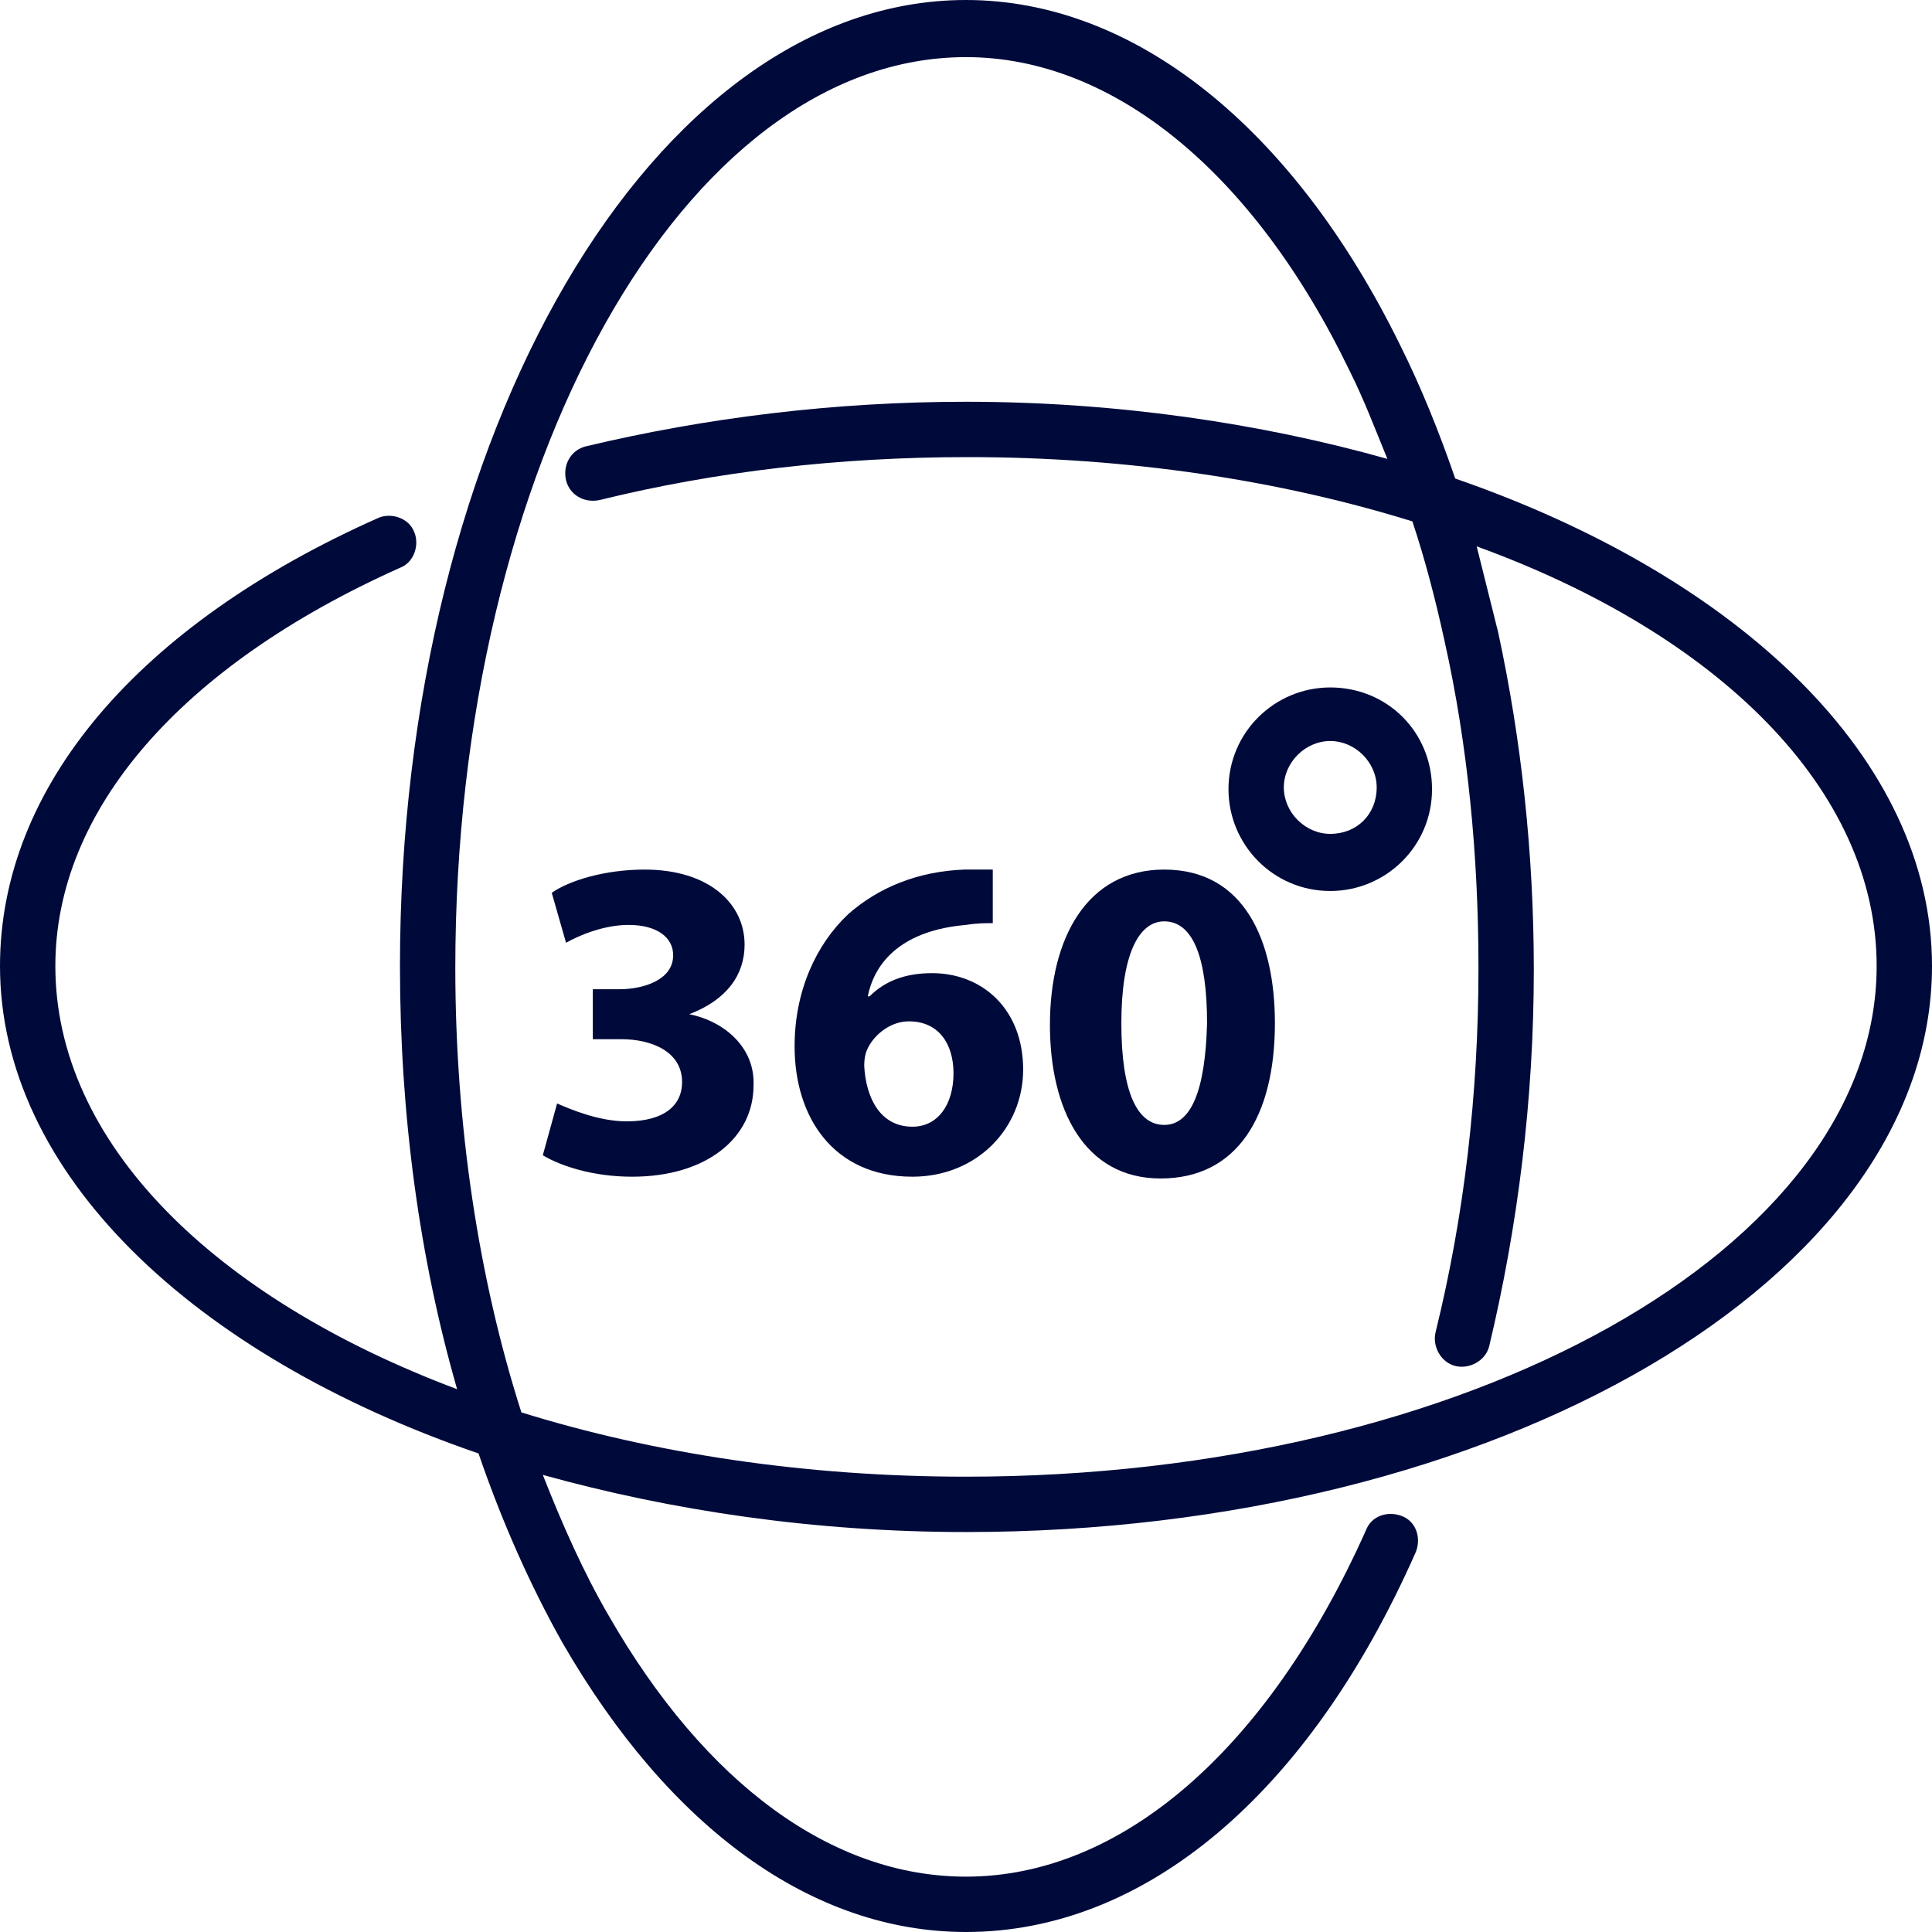
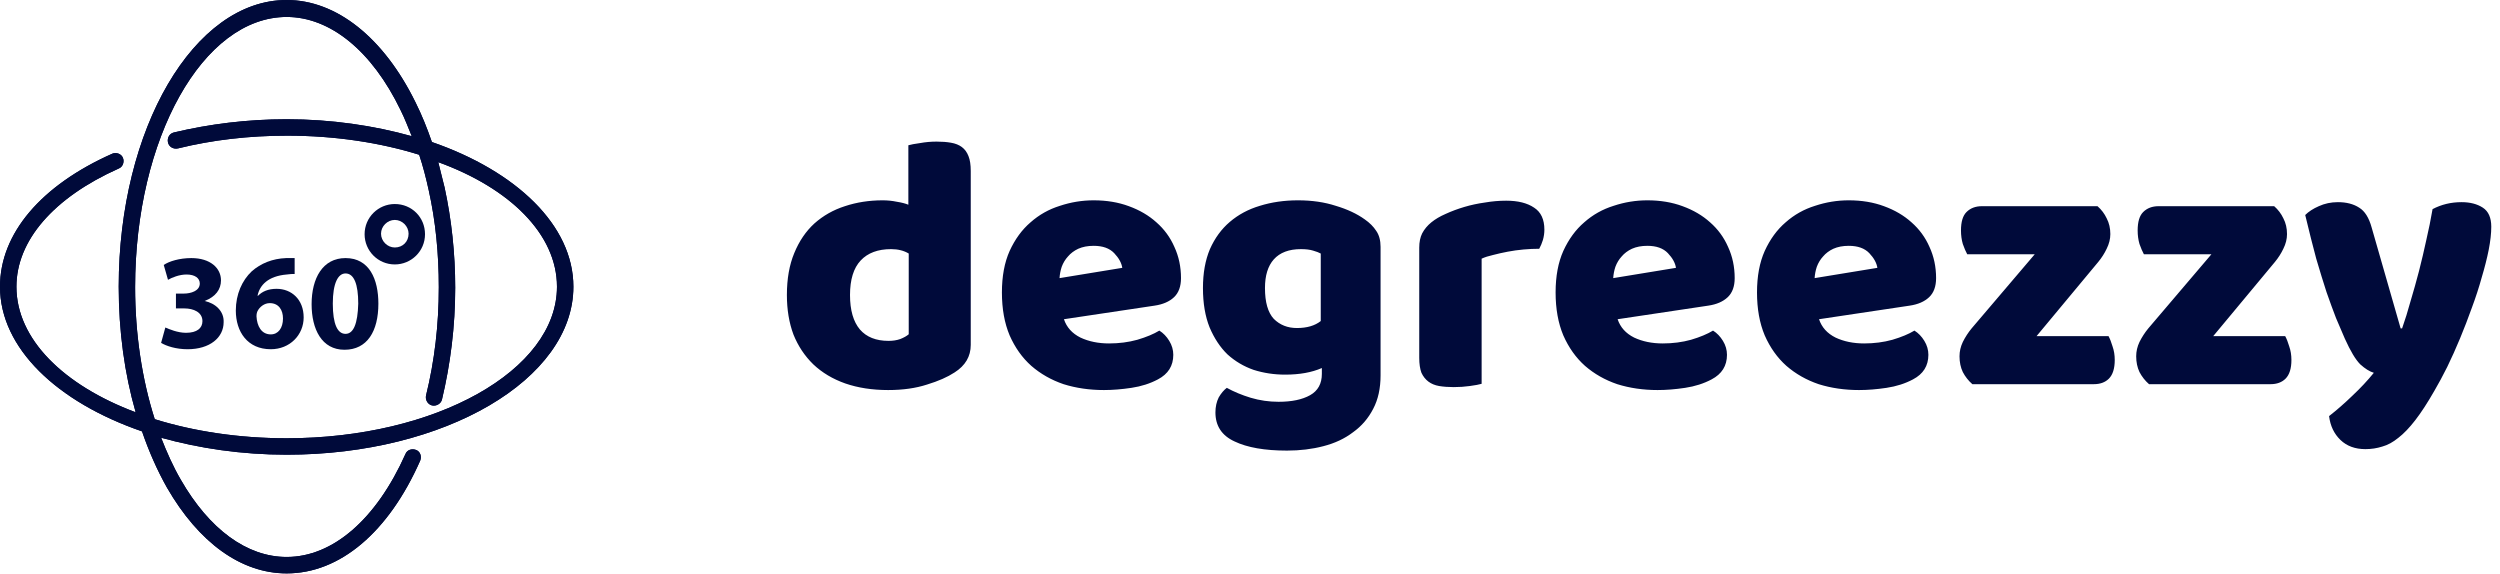
- <svg xmlns="http://www.w3.org/2000/svg" width="100" height="100" viewBox="0 0 100 100" fill="none">
+ <svg xmlns="http://www.w3.org/2000/svg" width="218" height="50" viewBox="0 0 436 100" fill="none">
  <path d="M75.323 24.769C74.492 22.366 73.567 20.055 72.458 17.837C66.913 6.562 58.688 0 50 0C33.826 0 20.702 22.458 20.702 50C20.702 57.763 21.719 65.157 23.66 71.904C11.091 67.19 2.865 59.15 2.865 50C2.865 41.959 9.335 34.473 20.702 29.39C21.442 29.113 21.719 28.189 21.442 27.542C21.165 26.802 20.24 26.525 19.593 26.802C7.116 32.347 0 40.758 0 50C0 60.721 9.982 70.148 24.769 75.231C25.97 78.743 27.449 82.07 29.113 85.028C34.658 94.64 42.052 100 50 100C59.242 100 67.745 92.884 73.29 80.314C73.567 79.575 73.29 78.743 72.551 78.466C71.811 78.189 70.98 78.466 70.702 79.205C65.619 90.573 58.041 97.135 50 97.135C43.068 97.135 36.507 92.329 31.516 83.641C30.222 81.423 29.113 78.928 28.096 76.34C34.751 78.189 42.144 79.298 50 79.298C77.542 79.298 100 66.174 100 50C100 39.279 90.019 29.852 75.323 24.769ZM50 76.433C41.682 76.433 33.826 75.231 26.987 73.105C24.769 66.174 23.567 58.225 23.567 50.092C23.567 24.122 35.397 2.957 50 2.957C57.579 2.957 64.88 8.872 69.871 19.224C70.61 20.702 71.165 22.181 71.811 23.752C65.249 21.904 57.763 20.795 50 20.795C43.161 20.795 36.507 21.627 30.314 23.105C29.575 23.29 29.113 24.03 29.298 24.861C29.482 25.601 30.222 26.063 31.054 25.878C37.061 24.399 43.438 23.66 50.092 23.66C58.41 23.66 66.266 24.861 73.105 26.987C73.752 28.928 74.307 31.054 74.769 33.179C75.97 38.54 76.525 44.27 76.525 50.092C76.525 56.654 75.786 62.939 74.307 68.946C74.122 69.686 74.584 70.518 75.323 70.702C76.063 70.887 76.895 70.425 77.079 69.686C78.558 63.493 79.39 56.932 79.39 50.185C79.39 44.177 78.743 38.263 77.542 32.717C77.172 31.238 76.802 29.76 76.433 28.281C88.909 32.81 97.135 40.85 97.135 50C97.135 64.603 75.97 76.433 50 76.433Z" fill="#000A3A" />
-   <path d="M35.675 52.495C37.615 51.756 38.54 50.462 38.54 48.891C38.54 46.765 36.691 45.009 33.364 45.009C31.331 45.009 29.483 45.564 28.558 46.211L29.298 48.798C29.945 48.429 31.238 47.874 32.532 47.874C34.011 47.874 34.843 48.521 34.843 49.445C34.843 50.739 33.272 51.202 32.07 51.202H30.684V53.789H32.163C33.734 53.789 35.305 54.436 35.305 56.007C35.305 57.209 34.381 58.041 32.44 58.041C30.961 58.041 29.483 57.394 28.835 57.116L28.096 59.797C29.02 60.351 30.684 60.906 32.717 60.906C36.599 60.906 39.002 58.872 39.002 56.192C39.094 54.251 37.523 52.865 35.675 52.495Z" fill="#000A3A" />
-   <path d="M48.244 50.37C46.765 50.37 45.749 50.832 45.009 51.571H44.917C45.286 49.723 46.765 48.151 50 47.874C50.554 47.782 51.017 47.782 51.386 47.782V45.009C51.017 45.009 50.647 45.009 49.908 45.009C47.505 45.102 45.471 45.933 43.9 47.32C42.237 48.891 41.128 51.294 41.128 54.159C41.128 57.856 43.161 60.906 47.227 60.906C50.554 60.906 52.958 58.41 52.958 55.36C52.958 52.218 50.832 50.37 48.244 50.37ZM47.227 58.318C45.564 58.318 44.824 56.839 44.732 55.176C44.732 54.714 44.824 54.436 44.917 54.251C45.286 53.512 46.118 52.865 47.042 52.865C48.614 52.865 49.353 54.066 49.353 55.545C49.353 57.209 48.521 58.318 47.227 58.318Z" fill="#000A3A" />
-   <path d="M60.259 45.009C56.285 45.009 54.344 48.521 54.344 53.05C54.344 57.394 56.1 60.998 60.074 60.998C64.048 60.998 65.989 57.763 65.989 52.958C65.989 48.706 64.418 45.009 60.259 45.009ZM60.259 58.225C58.873 58.225 58.041 56.562 58.041 52.958C58.041 49.353 58.965 47.689 60.259 47.689C61.737 47.689 62.477 49.538 62.477 52.958C62.385 56.469 61.645 58.225 60.259 58.225Z" fill="#000A3A" />
+   <path d="M75.323 24.769C74.492 22.366 73.567 20.055 72.458 17.837C66.913 6.562 58.688 0 50 0C33.826 0 20.702 22.458 20.702 50C20.702 57.763 21.719 65.157 23.66 71.904C11.091 67.19 2.865 59.15 2.865 50C2.865 41.959 9.335 34.473 20.702 29.39C21.442 29.113 21.719 28.189 21.442 27.542C21.165 26.802 20.24 26.525 19.593 26.802C7.116 32.347 0 40.758 0 50C0 60.721 9.982 70.148 24.769 75.231C25.97 78.743 27.449 82.07 29.113 85.028C34.658 94.64 42.052 100 50 100C59.242 100 67.745 92.884 73.29 80.314C73.567 79.575 73.29 78.743 72.551 78.466C71.811 78.189 70.98 78.466 70.702 79.205C65.619 90.573 58.041 97.135 50 97.135C43.068 97.135 36.507 92.329 31.516 83.641C30.222 81.423 29.113 78.928 28.096 76.34C34.751 78.189 42.144 79.298 50 79.298C77.542 79.298 100 66.174 100 50C100 39.279 90.019 29.852 75.323 24.769ZM50 76.433C41.682 76.433 33.826 75.231 26.987 73.105C24.769 66.174 23.567 58.225 23.567 50.092C23.567 24.122 35.397 2.957 50 2.957C57.579 2.957 64.88 8.872 69.871 19.224C70.61 20.702 71.165 22.181 71.811 23.752C65.249 21.904 57.763 20.795 50 20.795C43.161 20.795 36.507 21.627 30.314 23.105C29.575 23.29 29.113 24.03 29.298 24.861C29.482 25.601 30.222 26.063 31.054 25.878C37.061 24.399 43.438 23.66 50.092 23.66C58.41 23.66 66.266 24.861 73.105 26.987C73.752 28.928 74.307 31.054 74.769 33.179C75.97 38.54 76.525 44.27 76.525 50.092C76.525 56.654 75.786 62.939 74.307 68.946C74.122 69.686 74.584 70.518 75.323 70.702C76.063 70.887 76.895 70.425 77.079 69.686C78.558 63.493 79.39 56.932 79.39 50.185C79.39 44.177 78.743 38.263 77.542 32.717C77.172 31.238 76.802 29.76 76.433 28.281C88.909 32.81 97.135 40.85 97.135 50C97.135 64.603 75.97 76.433 50 76.433Z" fill="#000A3A" />
+   <path d="M35.675 52.495C37.615 51.756 38.54 50.462 38.54 48.891C38.54 46.765 36.691 45.009 33.364 45.009C31.331 45.009 29.482 45.564 28.558 46.211L29.298 48.798C29.945 48.429 31.238 47.874 32.532 47.874C34.011 47.874 34.843 48.521 34.843 49.445C34.843 50.739 33.272 51.201 32.07 51.201H30.684V53.789H32.163C33.734 53.789 35.305 54.436 35.305 56.007C35.305 57.209 34.381 58.041 32.44 58.041C30.961 58.041 29.482 57.394 28.835 57.116L28.096 59.797C29.02 60.351 30.684 60.906 32.717 60.906C36.599 60.906 39.002 58.872 39.002 56.192C39.094 54.251 37.523 52.865 35.675 52.495Z" fill="#000A3A" />
+   <path d="M48.244 50.37C46.765 50.37 45.749 50.832 45.009 51.571H44.917C45.286 49.723 46.765 48.151 50 47.874C50.554 47.782 51.017 47.782 51.386 47.782V45.009C51.017 45.009 50.647 45.009 49.908 45.009C47.505 45.102 45.471 45.933 43.9 47.32C42.237 48.891 41.127 51.294 41.127 54.159C41.127 57.856 43.161 60.906 47.227 60.906C50.554 60.906 52.958 58.41 52.958 55.36C52.958 52.218 50.832 50.37 48.244 50.37ZM47.227 58.318C45.564 58.318 44.824 56.839 44.732 55.175C44.732 54.713 44.824 54.436 44.917 54.251C45.286 53.512 46.118 52.865 47.042 52.865C48.614 52.865 49.353 54.066 49.353 55.545C49.353 57.209 48.521 58.318 47.227 58.318Z" fill="#000A3A" />
+   <path d="M60.259 45.009C56.285 45.009 54.344 48.521 54.344 53.05C54.344 57.394 56.1 60.998 60.074 60.998C64.048 60.998 65.989 57.763 65.989 52.957C65.989 48.706 64.418 45.009 60.259 45.009ZM60.259 58.225C58.873 58.225 58.041 56.562 58.041 52.957C58.041 49.353 58.965 47.689 60.259 47.689C61.737 47.689 62.477 49.538 62.477 52.957C62.385 56.469 61.645 58.225 60.259 58.225Z" fill="#000A3A" />
  <path d="M68.854 35.582C65.989 35.582 63.586 37.893 63.586 40.85C63.586 43.715 65.897 46.118 68.854 46.118C71.719 46.118 74.122 43.808 74.122 40.85C74.122 37.893 71.811 35.582 68.854 35.582ZM68.854 43.161C67.56 43.161 66.451 42.052 66.451 40.758C66.451 39.464 67.56 38.355 68.854 38.355C70.148 38.355 71.257 39.464 71.257 40.758C71.257 42.144 70.24 43.161 68.854 43.161Z" fill="#000A3A" />
+   <path d="M137.234 51.448C137.234 48.632 137.661 46.2 138.514 44.152C139.367 42.061 140.541 40.333 142.034 38.968C143.57 37.603 145.341 36.6 147.346 35.96C149.394 35.277 151.591 34.936 153.938 34.936C154.791 34.936 155.623 35.021 156.434 35.192C157.245 35.32 157.906 35.491 158.418 35.704V25.336C158.845 25.208 159.527 25.08 160.466 24.952C161.405 24.781 162.365 24.696 163.346 24.696C164.285 24.696 165.117 24.76 165.842 24.888C166.61 25.016 167.25 25.272 167.762 25.656C168.274 26.04 168.658 26.573 168.914 27.256C169.17 27.896 169.298 28.749 169.298 29.816V60.152C169.298 62.157 168.359 63.757 166.482 64.952C165.245 65.763 163.645 66.467 161.682 67.064C159.719 67.704 157.458 68.024 154.898 68.024C152.125 68.024 149.629 67.64 147.41 66.872C145.234 66.104 143.378 64.995 141.842 63.544C140.349 62.093 139.197 60.365 138.386 58.36C137.618 56.312 137.234 54.008 137.234 51.448ZM155.41 43.448C153.106 43.448 151.335 44.109 150.098 45.432C148.861 46.755 148.242 48.76 148.242 51.448C148.242 54.093 148.818 56.099 149.97 57.464C151.122 58.787 152.786 59.448 154.962 59.448C155.73 59.448 156.413 59.341 157.01 59.128C157.65 58.872 158.141 58.595 158.482 58.296V44.216C157.629 43.704 156.605 43.448 155.41 43.448ZM192.526 68.024C190.009 68.024 187.662 67.683 185.486 67C183.353 66.275 181.475 65.208 179.854 63.8C178.275 62.392 177.017 60.621 176.078 58.488C175.182 56.355 174.734 53.859 174.734 51C174.734 48.184 175.182 45.773 176.078 43.768C177.017 41.72 178.233 40.056 179.726 38.776C181.219 37.453 182.926 36.493 184.846 35.896C186.766 35.256 188.729 34.936 190.734 34.936C192.995 34.936 195.043 35.277 196.878 35.96C198.755 36.643 200.355 37.581 201.678 38.776C203.043 39.971 204.089 41.4 204.814 43.064C205.582 44.728 205.966 46.541 205.966 48.504C205.966 49.955 205.561 51.064 204.75 51.832C203.939 52.6 202.809 53.091 201.358 53.304L185.55 55.672C186.019 57.08 186.979 58.147 188.43 58.872C189.881 59.555 191.545 59.896 193.422 59.896C195.171 59.896 196.814 59.683 198.35 59.256C199.929 58.787 201.209 58.253 202.19 57.656C202.873 58.083 203.449 58.68 203.918 59.448C204.387 60.216 204.622 61.027 204.622 61.88C204.622 63.8 203.726 65.229 201.934 66.168C200.569 66.893 199.033 67.384 197.326 67.64C195.619 67.896 194.019 68.024 192.526 68.024ZM190.734 42.872C189.71 42.872 188.814 43.043 188.046 43.384C187.321 43.725 186.723 44.173 186.254 44.728C185.785 45.24 185.422 45.837 185.166 46.52C184.953 47.16 184.825 47.821 184.782 48.504L195.726 46.712C195.598 45.859 195.129 45.005 194.318 44.152C193.507 43.299 192.313 42.872 190.734 42.872ZM226.371 34.936C228.803 34.936 231 35.256 232.963 35.896C234.968 36.493 236.654 37.283 238.019 38.264C238.872 38.861 239.534 39.523 240.003 40.248C240.515 40.973 240.771 41.912 240.771 43.064V65.464C240.771 67.725 240.344 69.667 239.491 71.288C238.638 72.952 237.464 74.317 235.971 75.384C234.52 76.493 232.792 77.304 230.787 77.816C228.824 78.328 226.712 78.584 224.451 78.584C220.568 78.584 217.518 78.051 215.299 76.984C213.08 75.96 211.971 74.275 211.971 71.928C211.971 70.947 212.163 70.072 212.547 69.304C212.974 68.579 213.443 68.024 213.955 67.64C215.192 68.323 216.579 68.899 218.115 69.368C219.694 69.837 221.315 70.072 222.979 70.072C225.283 70.072 227.118 69.688 228.483 68.92C229.848 68.152 230.531 66.915 230.531 65.208V64.184C228.782 64.952 226.648 65.336 224.131 65.336C222.211 65.336 220.376 65.059 218.627 64.504C216.92 63.907 215.406 63.011 214.083 61.816C212.803 60.579 211.758 59 210.947 57.08C210.179 55.16 209.795 52.877 209.795 50.232C209.795 47.629 210.2 45.368 211.011 43.448C211.864 41.528 213.016 39.949 214.467 38.712C215.96 37.432 217.71 36.493 219.715 35.896C221.763 35.256 223.982 34.936 226.371 34.936ZM230.339 44.216C230.04 44.045 229.592 43.875 228.995 43.704C228.44 43.533 227.736 43.448 226.883 43.448C224.792 43.448 223.214 44.045 222.147 45.24C221.123 46.392 220.611 48.056 220.611 50.232C220.611 52.707 221.123 54.499 222.147 55.608C223.214 56.675 224.558 57.208 226.179 57.208C227.928 57.208 229.315 56.803 230.339 55.992V44.216ZM258.396 66.936C257.969 67.064 257.286 67.192 256.348 67.32C255.452 67.448 254.513 67.512 253.532 67.512C252.593 67.512 251.74 67.448 250.972 67.32C250.246 67.192 249.628 66.936 249.116 66.552C248.604 66.168 248.198 65.656 247.9 65.016C247.644 64.333 247.516 63.459 247.516 62.392V43.192C247.516 42.211 247.686 41.379 248.028 40.696C248.412 39.971 248.945 39.331 249.628 38.776C250.31 38.221 251.142 37.731 252.124 37.304C253.148 36.835 254.236 36.429 255.388 36.088C256.54 35.747 257.734 35.491 258.972 35.32C260.209 35.107 261.446 35 262.684 35C264.732 35 266.353 35.405 267.548 36.216C268.742 36.984 269.34 38.264 269.34 40.056C269.34 40.653 269.254 41.251 269.084 41.848C268.913 42.403 268.7 42.915 268.444 43.384C267.548 43.384 266.63 43.427 265.692 43.512C264.753 43.597 263.836 43.725 262.94 43.896C262.044 44.067 261.19 44.259 260.38 44.472C259.612 44.643 258.95 44.856 258.396 45.112V66.936ZM289.089 68.024C286.571 68.024 284.225 67.683 282.049 67C279.915 66.275 278.038 65.208 276.417 63.8C274.838 62.392 273.579 60.621 272.641 58.488C271.745 56.355 271.297 53.859 271.297 51C271.297 48.184 271.745 45.773 272.641 43.768C273.579 41.72 274.795 40.056 276.289 38.776C277.782 37.453 279.489 36.493 281.409 35.896C283.329 35.256 285.291 34.936 287.297 34.936C289.558 34.936 291.606 35.277 293.441 35.96C295.318 36.643 296.918 37.581 298.241 38.776C299.606 39.971 300.651 41.4 301.377 43.064C302.145 44.728 302.529 46.541 302.529 48.504C302.529 49.955 302.123 51.064 301.312 51.832C300.502 52.6 299.371 53.091 297.921 53.304L282.113 55.672C282.582 57.08 283.542 58.147 284.993 58.872C286.443 59.555 288.107 59.896 289.985 59.896C291.734 59.896 293.377 59.683 294.913 59.256C296.491 58.787 297.771 58.253 298.753 57.656C299.435 58.083 300.011 58.68 300.481 59.448C300.95 60.216 301.185 61.027 301.185 61.88C301.185 63.8 300.289 65.229 298.497 66.168C297.131 66.893 295.595 67.384 293.889 67.64C292.182 67.896 290.582 68.024 289.089 68.024ZM287.297 42.872C286.273 42.872 285.377 43.043 284.609 43.384C283.883 43.725 283.286 44.173 282.817 44.728C282.347 45.24 281.985 45.837 281.729 46.52C281.515 47.16 281.387 47.821 281.345 48.504L292.289 46.712C292.161 45.859 291.691 45.005 290.881 44.152C290.07 43.299 288.875 42.872 287.297 42.872ZM324.214 68.024C321.696 68.024 319.35 67.683 317.174 67C315.04 66.275 313.163 65.208 311.542 63.8C309.963 62.392 308.704 60.621 307.766 58.488C306.87 56.355 306.422 53.859 306.422 51C306.422 48.184 306.87 45.773 307.766 43.768C308.704 41.72 309.92 40.056 311.414 38.776C312.907 37.453 314.614 36.493 316.534 35.896C318.454 35.256 320.416 34.936 322.422 34.936C324.683 34.936 326.731 35.277 328.566 35.96C330.443 36.643 332.043 37.581 333.366 38.776C334.731 39.971 335.776 41.4 336.502 43.064C337.27 44.728 337.654 46.541 337.654 48.504C337.654 49.955 337.248 51.064 336.438 51.832C335.627 52.6 334.496 53.091 333.046 53.304L317.238 55.672C317.707 57.08 318.667 58.147 320.118 58.872C321.568 59.555 323.232 59.896 325.11 59.896C326.859 59.896 328.502 59.683 330.038 59.256C331.616 58.787 332.896 58.253 333.878 57.656C334.56 58.083 335.136 58.68 335.606 59.448C336.075 60.216 336.31 61.027 336.31 61.88C336.31 63.8 335.414 65.229 333.622 66.168C332.256 66.893 330.72 67.384 329.014 67.64C327.307 67.896 325.707 68.024 324.214 68.024ZM322.422 42.872C321.398 42.872 320.502 43.043 319.734 43.384C319.008 43.725 318.411 44.173 317.942 44.728C317.472 45.24 317.11 45.837 316.854 46.52C316.64 47.16 316.512 47.821 316.47 48.504L327.414 46.712C327.286 45.859 326.816 45.005 326.006 44.152C325.195 43.299 324 42.872 322.422 42.872ZM343.979 67C343.296 66.403 342.741 65.699 342.315 64.888C341.931 64.077 341.739 63.16 341.739 62.136C341.739 61.283 341.931 60.451 342.315 59.64C342.741 58.787 343.253 57.997 343.851 57.272L354.859 44.344H343.083C342.827 43.875 342.571 43.277 342.315 42.552C342.101 41.827 341.995 41.037 341.995 40.184C341.995 38.691 342.315 37.624 342.955 36.984C343.637 36.301 344.533 35.96 345.643 35.96H365.803C366.485 36.557 367.019 37.261 367.403 38.072C367.829 38.883 368.043 39.8 368.043 40.824C368.043 41.677 367.829 42.531 367.403 43.384C367.019 44.195 366.528 44.963 365.931 45.688L355.179 58.616H367.723C367.979 59.085 368.213 59.683 368.427 60.408C368.683 61.133 368.811 61.923 368.811 62.776C368.811 64.269 368.469 65.357 367.787 66.04C367.147 66.68 366.272 67 365.163 67H343.979ZM374.791 67C374.108 66.403 373.554 65.699 373.127 64.888C372.743 64.077 372.551 63.16 372.551 62.136C372.551 61.283 372.743 60.451 373.127 59.64C373.554 58.787 374.066 57.997 374.663 57.272L385.671 44.344H373.895C373.639 43.875 373.383 43.277 373.127 42.552C372.914 41.827 372.807 41.037 372.807 40.184C372.807 38.691 373.127 37.624 373.767 36.984C374.45 36.301 375.346 35.96 376.455 35.96H396.615C397.298 36.557 397.831 37.261 398.215 38.072C398.642 38.883 398.855 39.8 398.855 40.824C398.855 41.677 398.642 42.531 398.215 43.384C397.831 44.195 397.34 44.963 396.743 45.688L385.991 58.616H398.535C398.791 59.085 399.026 59.683 399.239 60.408C399.495 61.133 399.623 61.923 399.623 62.776C399.623 64.269 399.282 65.357 398.599 66.04C397.959 66.68 397.084 67 395.975 67H374.791ZM408.942 59.064C408.473 57.997 407.961 56.803 407.406 55.48C406.894 54.157 406.339 52.643 405.742 50.936C405.187 49.229 404.59 47.288 403.95 45.112C403.353 42.893 402.713 40.355 402.03 37.496C402.627 36.899 403.417 36.387 404.398 35.96C405.422 35.491 406.531 35.256 407.726 35.256C409.219 35.256 410.457 35.576 411.438 36.216C412.419 36.813 413.145 37.965 413.614 39.672L418.67 57.272H418.926C419.438 55.821 419.929 54.243 420.398 52.536C420.91 50.829 421.401 49.08 421.87 47.288C422.339 45.453 422.766 43.64 423.15 41.848C423.577 40.013 423.939 38.221 424.238 36.472C425.774 35.661 427.459 35.256 429.294 35.256C430.787 35.256 432.025 35.576 433.006 36.216C433.987 36.856 434.478 37.965 434.478 39.544C434.478 40.696 434.329 42.04 434.03 43.576C433.731 45.069 433.326 46.669 432.814 48.376C432.345 50.083 431.769 51.853 431.086 53.688C430.446 55.48 429.763 57.251 429.038 59C428.313 60.749 427.566 62.413 426.798 63.992C426.03 65.528 425.283 66.915 424.558 68.152C423.363 70.243 422.254 71.949 421.23 73.272C420.206 74.595 419.225 75.619 418.286 76.344C417.347 77.112 416.409 77.624 415.47 77.88C414.531 78.179 413.55 78.328 412.526 78.328C410.734 78.328 409.283 77.795 408.174 76.728C407.065 75.661 406.403 74.275 406.19 72.568C407.555 71.501 408.921 70.307 410.286 68.984C411.651 67.704 412.889 66.381 413.998 65.016C413.273 64.803 412.483 64.312 411.63 63.544C410.819 62.733 409.923 61.24 408.942 59.064Z" fill="#000A3A" />
</svg>
